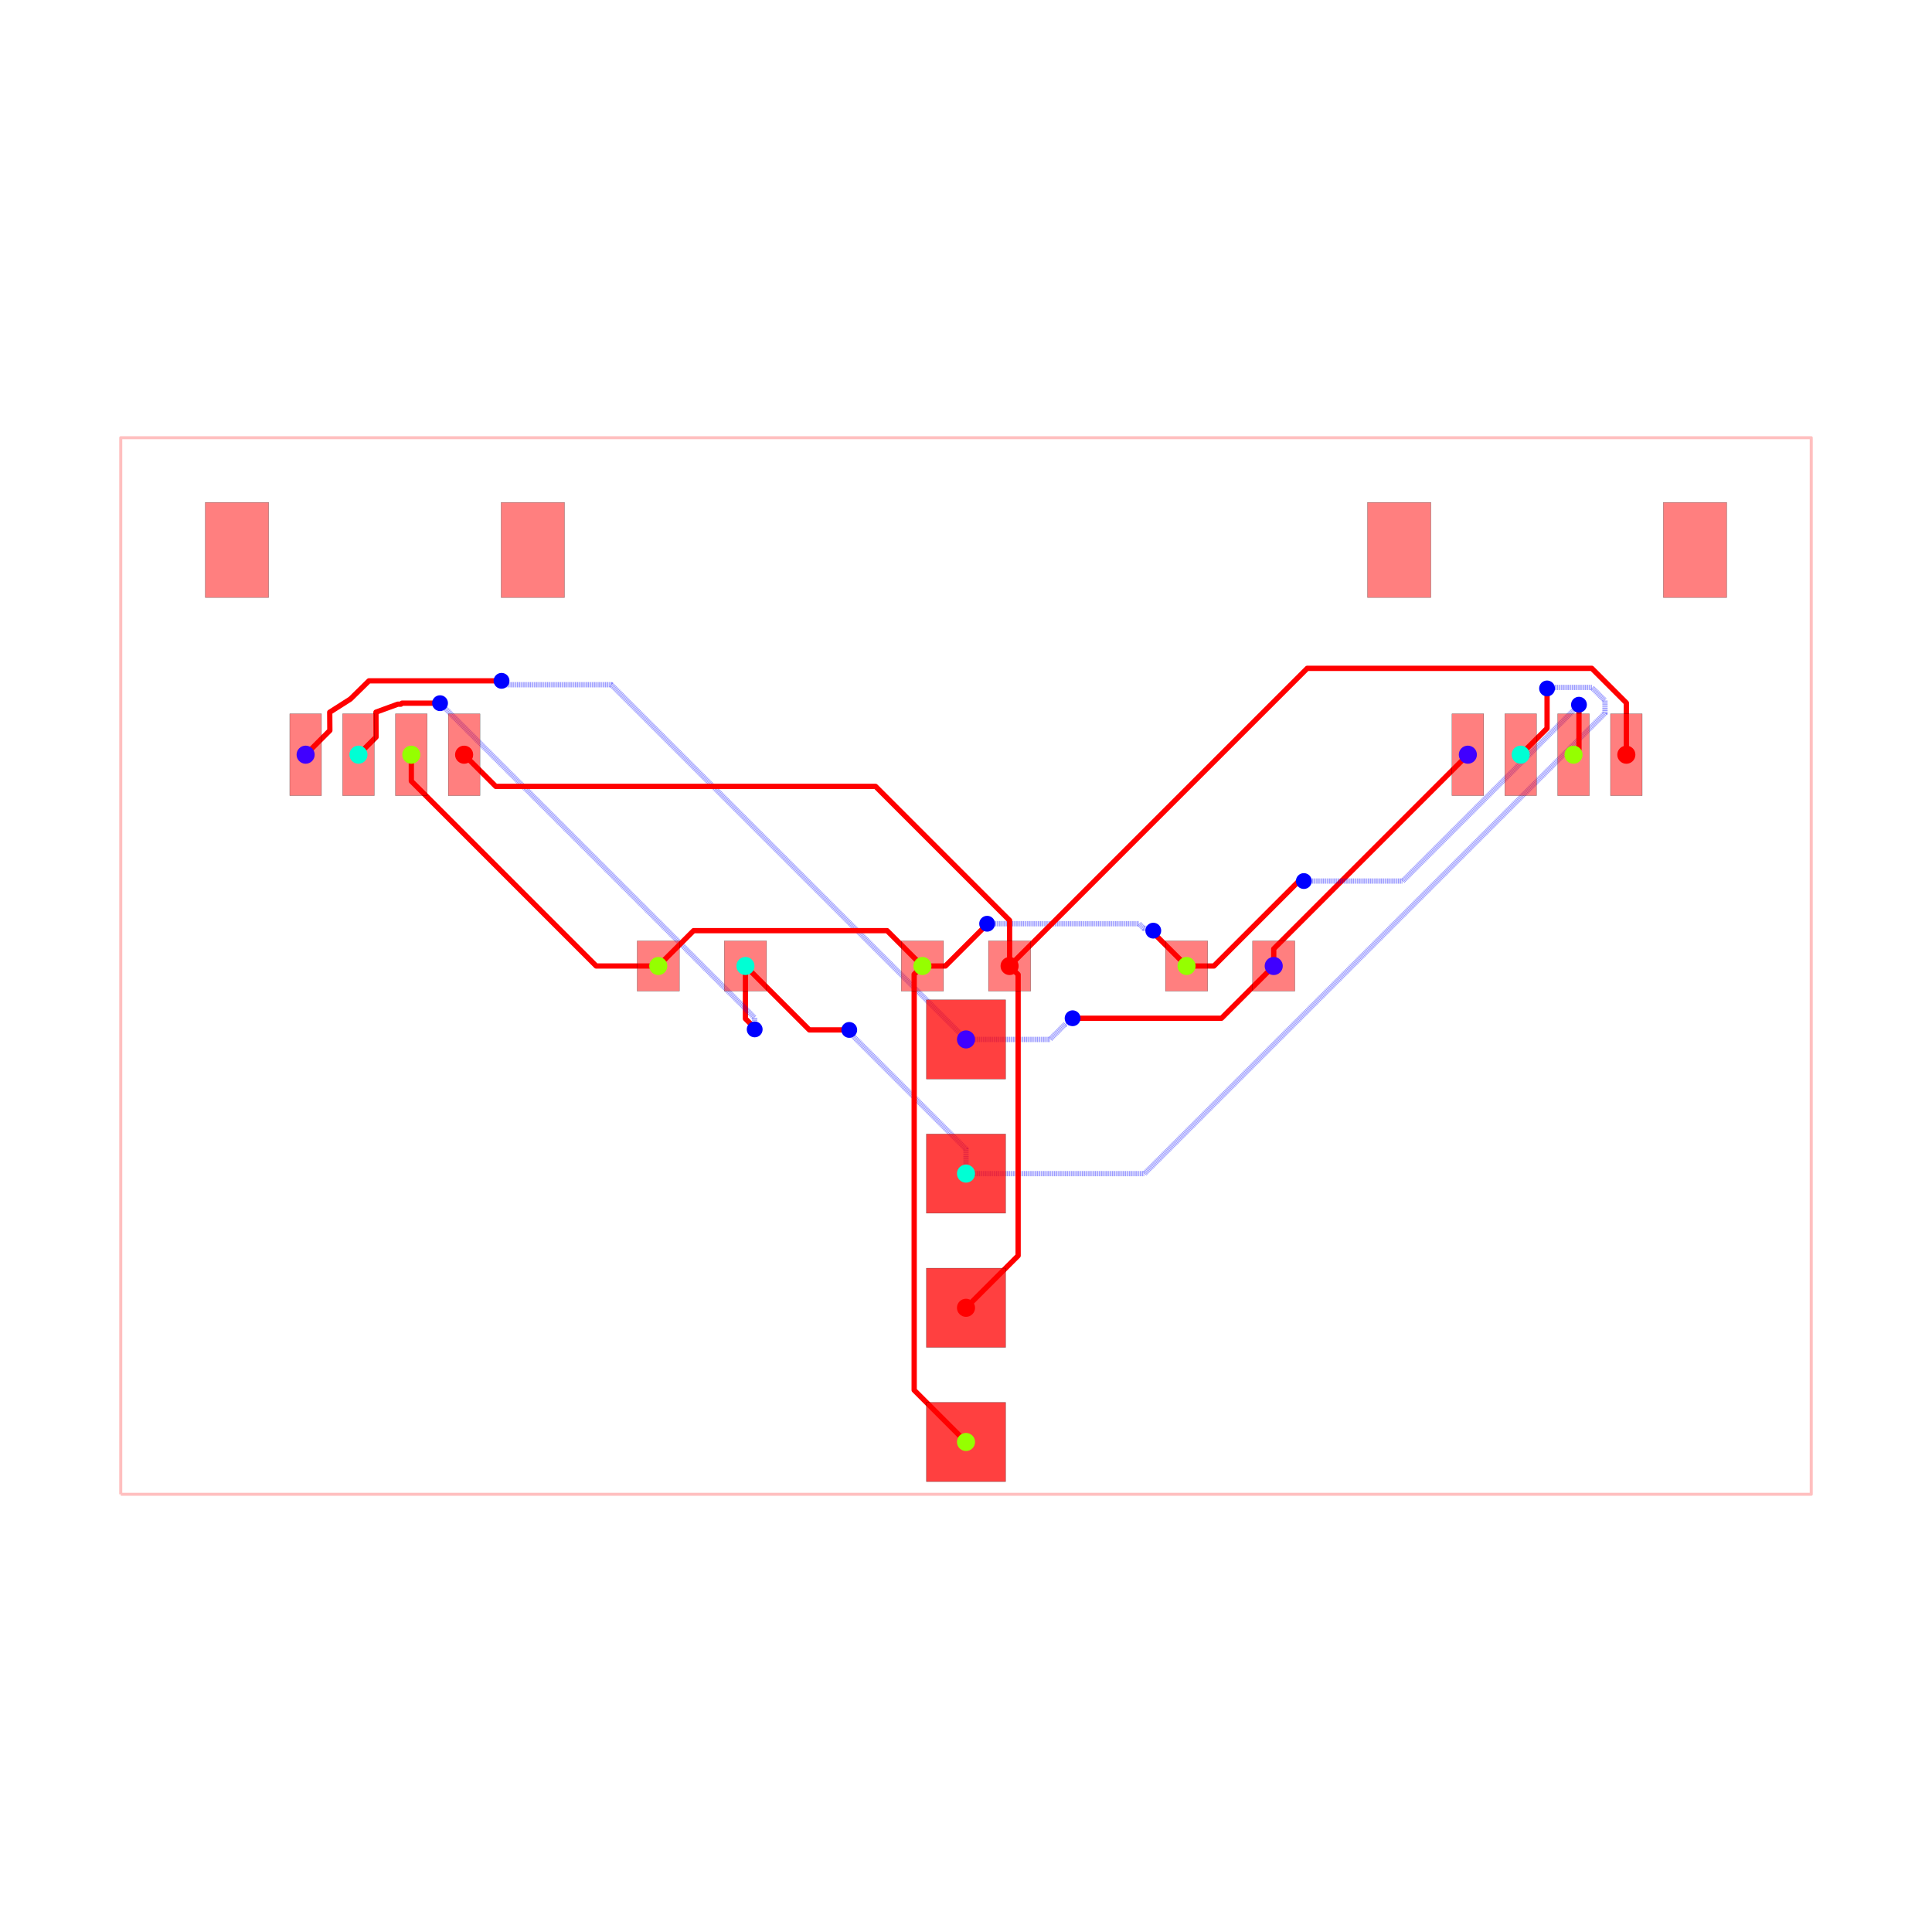
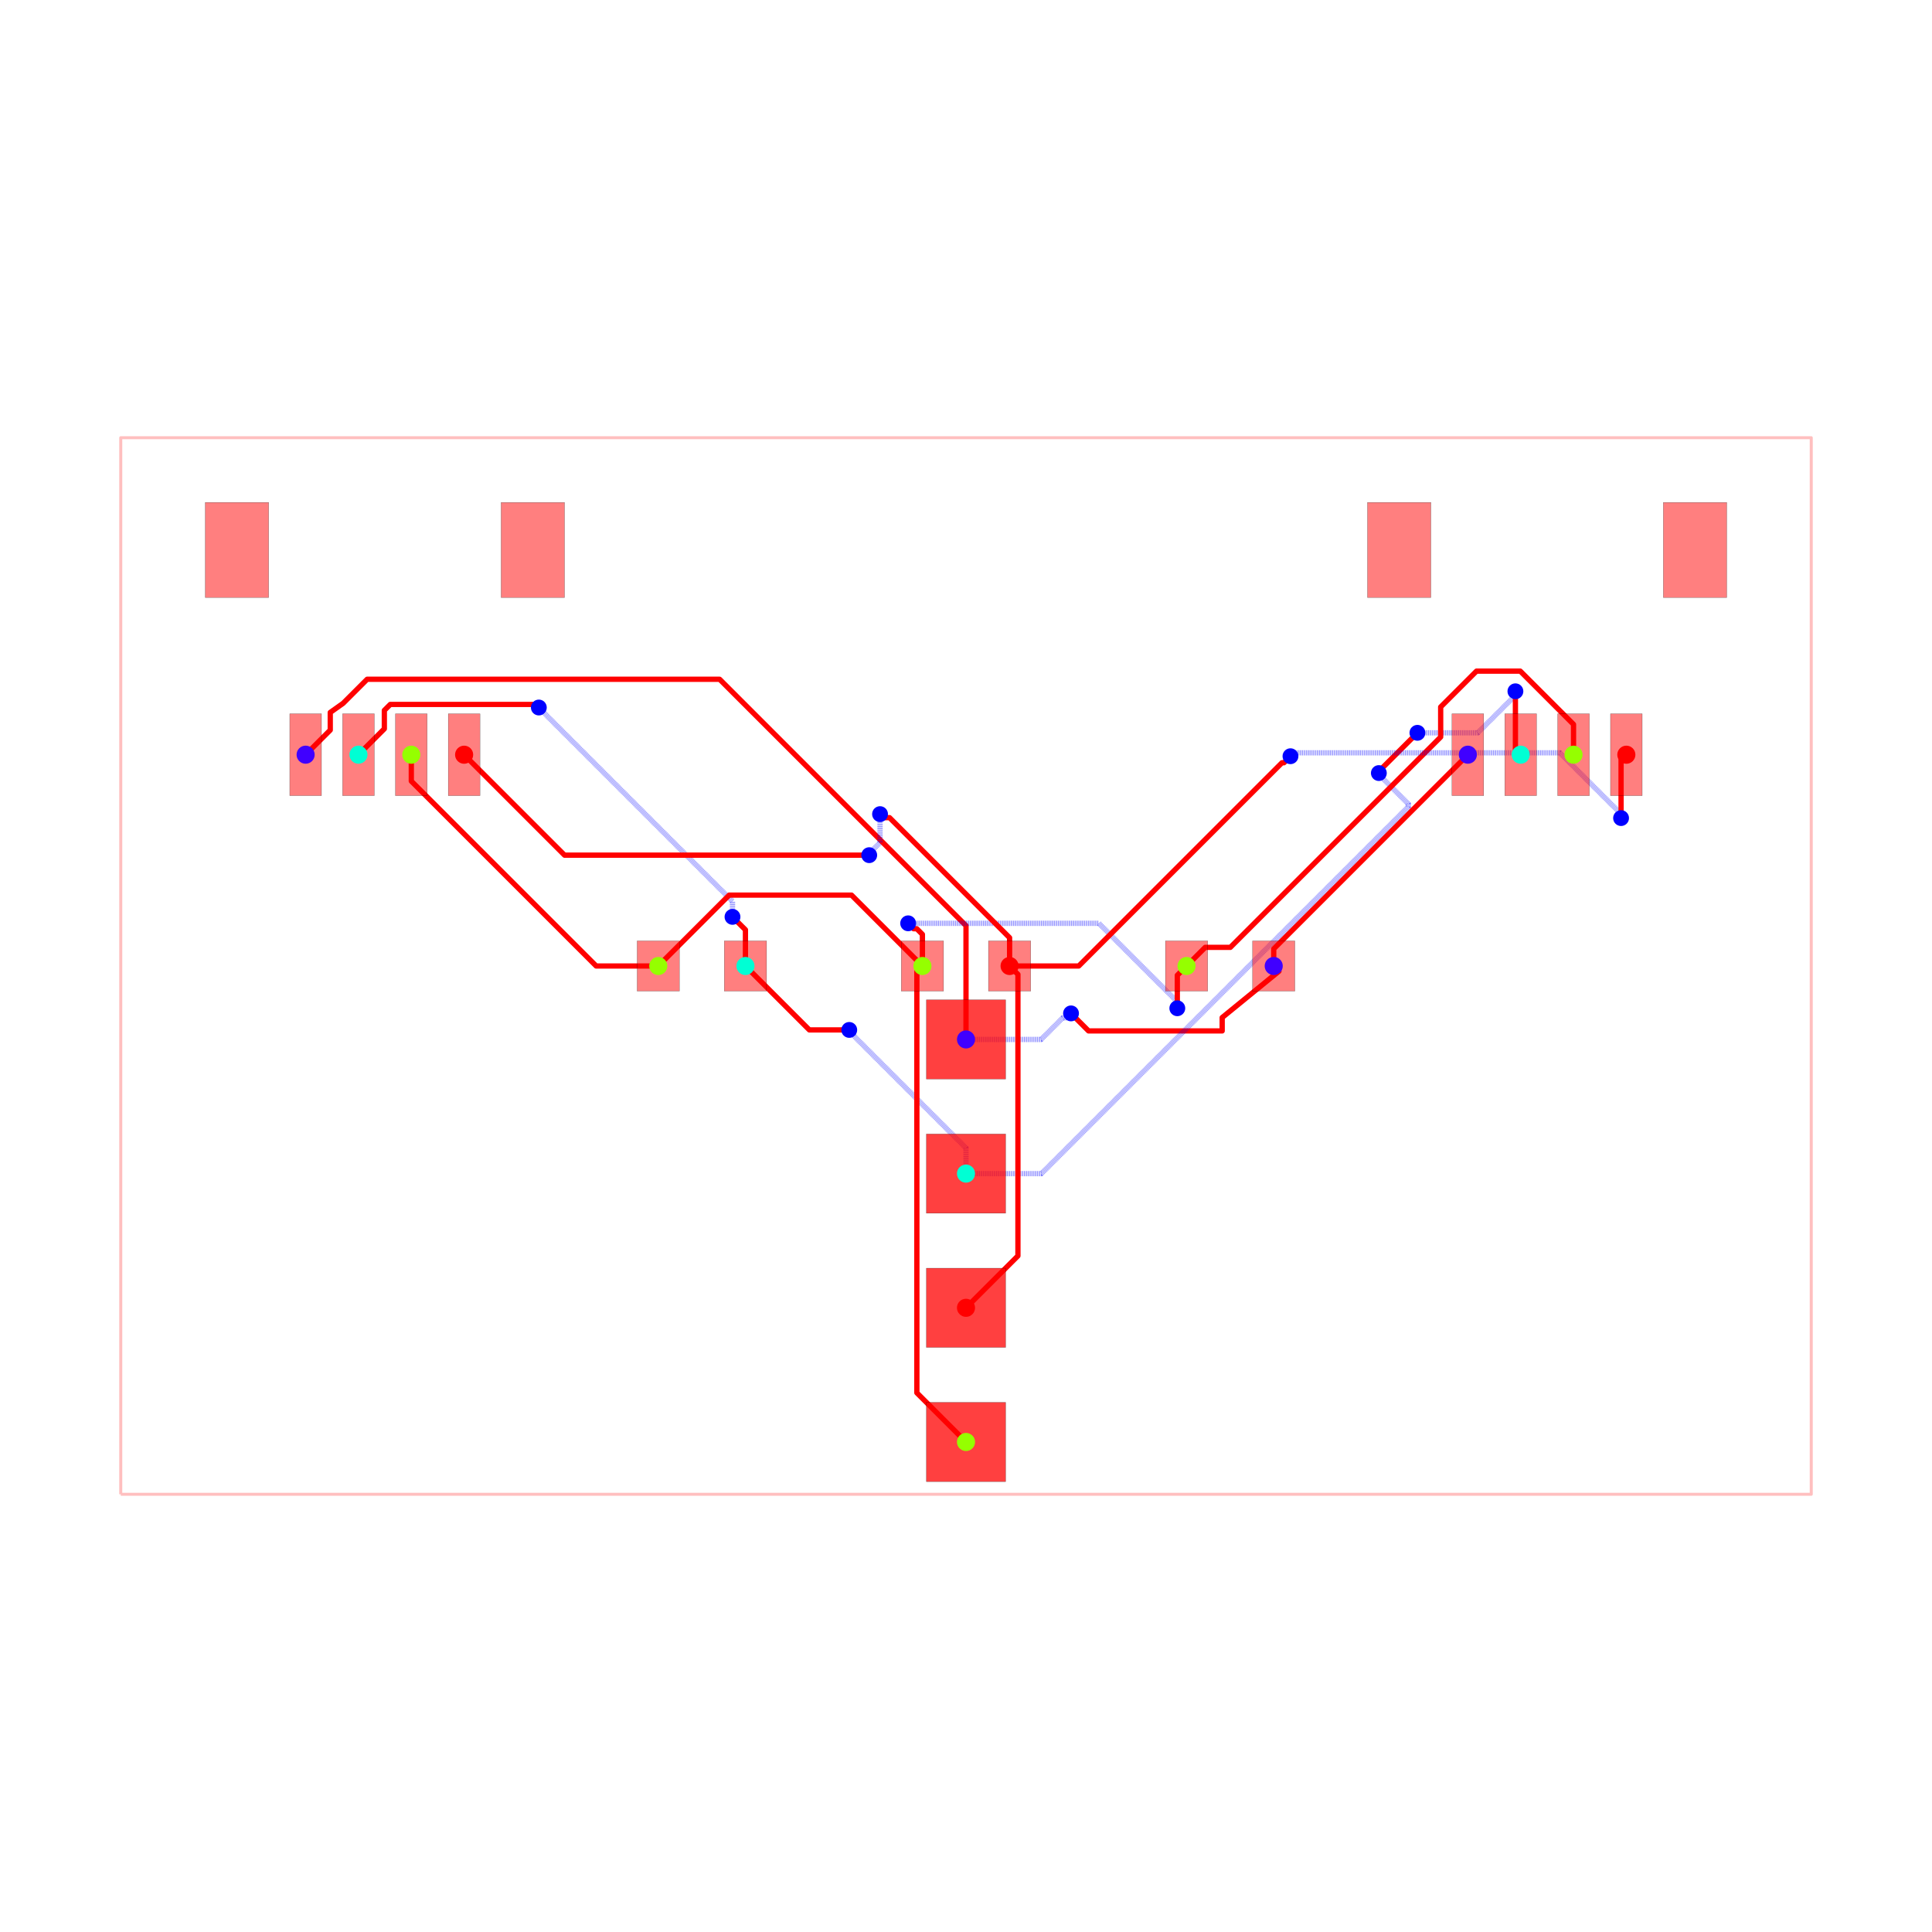
<svg xmlns="http://www.w3.org/2000/svg" width="640" height="640" viewBox="0 0 640 640">
  <rect width="100%" height="100%" fill="white" />
  <g>
    <polyline data-points="-16,-10 16,-10 16,10 -16,10 -16,-10" data-type="line" data-label="" points="40,495 600,495 600,145 40,145 40,495" fill="none" stroke="rgba(255,0,0,0.25)" stroke-linejoin="round" stroke-width="1px" />
  </g>
  <g>
+     <polyline data-points="2.3329521523757077e-16,-1.3900000000000001 2.3329521523757077e-16,0.7633480790111271 -4.664331926544609,5.427680005555736 -11.336084789485597,5.427680005555736 -11.657764147893666,5.106000647147668 -11.791305649005979,4.972459146035353 -12.034180640135352,4.8 -12.034180640135352,4.4661886598646365 -12.500377999999955,3.9999913000000333" data-type="line" data-label="" points="320,344.325 320,306.641 238.374,225.016 121.619,225.016 115.989,230.645 113.652,232.982 109.402,236 109.402,241.842 101.243,250" fill="none" stroke="red" stroke-linejoin="round" stroke-width="1.75" />
+   </g>
+   <g>
+     <polyline data-points="2.3329521523757077e-16,-1.3900000000000001 1.4223975390644967,-1.3900000000000001 1.8307640730012427,-0.9816334660632543 1.9033665339367456,-0.9816334660632543 1.988,-0.897" data-type="line" data-label="" points="320,344.325 344.892,344.325 352.038,337.179 353.309,337.179 354.79,335.697" fill="none" stroke="rgba(0,0,255,0.5)" stroke-linejoin="round" stroke-width="1.75" stroke-dasharray="0.2 0.2" />
+   </g>
+   <g>
+     <polyline data-points="1.988,-0.897 2.319974345364427,-1.2289743453644268 4.849399271568217,-1.2289743453644268 4.849399271568217,-0.9756007284317834 5.923994949366117,-0.09899494936611665 5.825,0" data-type="line" data-label="" points="354.79,335.697 360.6,341.507 404.864,341.507 404.864,337.073 423.67,321.732 421.938,320" fill="none" stroke="red" stroke-linejoin="round" stroke-width="1.75" />
+   </g>
+   <g>
    <polyline data-points="5.825,0 5.825,0.3250000000000002 9.5,4" data-type="line" data-label="" points="421.938,320 421.938,314.312 486.25,250" fill="none" stroke="red" stroke-linejoin="round" stroke-width="1.75" />
  </g>
  <g>
-     <polyline data-points="2.3329521523757077e-16,-1.3900000000000001 1.5889111574745176,-1.3900000000000001 1.879539737118841,-1.0993714203556768 1.907628579644323,-1.0993714203556768 2.018,-0.989" data-type="line" data-label="" points="320,344.325 347.806,344.325 352.892,339.239 353.384,339.239 355.315,337.308" fill="none" stroke="rgba(0,0,255,0.5)" stroke-linejoin="round" stroke-width="1.75" stroke-dasharray="0.2 0.2" />
-   </g>
-   <g>
-     <polyline data-points="2.018,-0.989 4.836,-0.989 5.825,0" data-type="line" data-label="" points="355.315,337.308 404.63,337.308 421.938,320" fill="none" stroke="red" stroke-linejoin="round" stroke-width="1.75" />
-   </g>
-   <g>
-     <polyline data-points="2.3329521523757077e-16,-1.3900000000000001 -6.714256987188449,5.324256987188448 -8.71825698718845,5.324256987188449 -8.792,5.398" data-type="line" data-label="" points="320,344.325 202.501,226.826 167.431,226.826 166.14,225.535" fill="none" stroke="rgba(0,0,255,0.5)" stroke-linejoin="round" stroke-width="1.75" stroke-dasharray="0.2 0.2" />
-   </g>
-   <g>
-     <polyline data-points="-8.792,5.398 -11.30174914625486,5.398 -11.652136665968515,5.053788586195159 -12.044209306019159,4.803771250510691 -12.041804450621036,4.458564849378952 -12.500377999999955,3.9999913000000333" data-type="line" data-label="" points="166.14,225.535 122.219,225.535 116.088,231.559 109.226,235.934 109.268,241.975 101.243,250" fill="none" stroke="red" stroke-linejoin="round" stroke-width="1.75" />
-   </g>
-   <g>
-     <polyline data-points="7.776507174585693e-17,-3.93 7.776507174585693e-17,-3.4650164466009796 -2.1460108680638403,-1.3190055785371393 -2.1460108680638403,-1.2739891319361596 -2.21,-1.21" data-type="line" data-label="" points="320,388.775 320,380.638 282.445,343.083 282.445,342.295 281.325,341.175" fill="none" stroke="rgba(0,0,255,0.5)" stroke-linejoin="round" stroke-width="1.75" stroke-dasharray="0.2 0.2" />
+     <polyline data-points="-4.175,0 -4.175,0.6849999999999997 -4.397350714962241,0.9073507149622407 -4.42,0.93" data-type="line" data-label="" points="246.938,320 246.938,308.012 243.046,304.121 242.65,303.725" fill="none" stroke="red" stroke-linejoin="round" stroke-width="1.75" />
+   </g>
+   <g>
+     <polyline data-points="-4.42,0.93 -4.42,1.2235402150131929 -7.923984511919347,4.72752472693254 -7.923984511919347,4.730984511919346 -8.086,4.893" data-type="line" data-label="" points="242.65,303.725 242.65,298.588 181.33,237.268 181.33,237.208 178.495,234.373" fill="none" stroke="rgba(0,0,255,0.5)" stroke-linejoin="round" stroke-width="1.75" stroke-dasharray="0.2 0.2" />
+   </g>
+   <g>
+     <polyline data-points="-8.086,4.893 -8.144476846532147,4.951476846532145 -10.809469053212696,4.951476846532145 -10.897808189983262,4.951476846532145 -11.010344564489394,4.838940472026015 -11.010344564489394,4.490026735510703 -11.500380000000064,3.9999913000000333" data-type="line" data-label="" points="178.495,234.373 177.472,233.349 130.834,233.349 129.288,233.349 127.319,235.319 127.319,241.425 118.743,250" fill="none" stroke="red" stroke-linejoin="round" stroke-width="1.75" />
+   </g>
+   <g>
+     <polyline data-points="7.776507174585693e-17,-3.93 7.776507174585693e-17,-3.4456374522909172 -2.132308804929289,-1.3133286473616281 -2.132308804929289,-1.2876911950707108 -2.21,-1.21" data-type="line" data-label="" points="320,388.775 320,380.299 282.685,342.983 282.685,342.535 281.325,341.175" fill="none" stroke="rgba(0,0,255,0.5)" stroke-linejoin="round" stroke-width="1.75" stroke-dasharray="0.2 0.2" />
  </g>
  <g>
    <polyline data-points="-2.21,-1.21 -2.965,-1.21 -4.175,0" data-type="line" data-label="" points="281.325,341.175 268.113,341.175 246.938,320" fill="none" stroke="red" stroke-linejoin="round" stroke-width="1.75" />
  </g>
  <g>
-     <polyline data-points="-4.175,0 -4.175,-0.9976439759643159 -3.9967212315028027,-1.175922744461513 -3.9967212315028027,-1.1967212315028026 -4,-1.2" data-type="line" data-label="" points="246.938,320 246.938,337.459 250.057,340.579 250.057,340.943 250,341" fill="none" stroke="red" stroke-linejoin="round" stroke-width="1.75" />
-   </g>
-   <g>
-     <polyline data-points="-4,-1.2 -4,-0.9809169065934542 -9.915686938866019,4.9347700322725645 -9.955916906593453,4.975" data-type="line" data-label="" points="250,341 250,337.166 146.475,233.642 145.771,232.938" fill="none" stroke="rgba(0,0,255,0.5)" stroke-linejoin="round" stroke-width="1.75" stroke-dasharray="0.2 0.2" />
-   </g>
-   <g>
-     <polyline data-points="-9.955916906593453,4.975 -10.67725316715044,4.975 -10.696036867779071,4.956216299371369 -10.756089740060856,4.955895918504823 -11.169089740060857,4.8048959185048234 -11.167299706902918,4.333071593097179 -11.500380000000064,3.9999913000000333" data-type="line" data-label="" points="145.771,232.938 133.148,232.938 132.819,233.266 131.768,233.272 124.541,235.914 124.572,244.171 118.743,250" fill="none" stroke="red" stroke-linejoin="round" stroke-width="1.75" />
-   </g>
-   <g>
-     <polyline data-points="7.776507174585693e-17,-3.93 3.3801229425306953,-3.93 12.095606110946296,4.785483168415601 12.095606110946296,5.022967830105177 11.910244326400045,5.2083296146514275 11.845556884430287,5.2730170566211845 11.187502297685382,5.2730170566211845 11.018017056621186,5.2730170566211845 10.999,5.254" data-type="line" data-label="" points="320,388.775 379.152,388.775 531.673,236.254 531.673,232.098 528.429,228.854 527.297,227.722 515.781,227.722 512.815,227.722 512.483,228.055" fill="none" stroke="rgba(0,0,255,0.5)" stroke-linejoin="round" stroke-width="1.75" stroke-dasharray="0.2 0.2" />
-   </g>
-   <g>
-     <polyline data-points="10.999,5.254 10.999,4.4990000000000006 10.5,4" data-type="line" data-label="" points="512.483,228.055 512.483,241.267 503.75,250" fill="none" stroke="red" stroke-linejoin="round" stroke-width="1.75" />
-   </g>
-   <g>
-     <polyline data-points="-0.825,0 -1.4940181519941973,0.6690181519941972 -5.10243255427303,0.6690181519941972 -5.155981848005803,0.6690181519941972 -5.825,0" data-type="line" data-label="" points="305.562,320 293.855,308.292 230.707,308.292 229.77,308.292 218.062,320" fill="none" stroke="red" stroke-linejoin="round" stroke-width="1.75" />
-   </g>
-   <g>
-     <polyline data-points="-0.825,0 -0.389756149419893,0 0.35303820314764023,0.7427943525675332 0.35303820314764023,0.7530382031476403 0.4,0.8" data-type="line" data-label="" points="305.562,320 313.179,320 326.178,307.001 326.178,306.822 327,306" fill="none" stroke="red" stroke-linejoin="round" stroke-width="1.75" />
-   </g>
-   <g>
-     <polyline data-points="0.4,0.8 3.277078124084096,0.8 3.363287703977603,0.713790420106493 3.500209579893507,0.713790420106493 3.545,0.669" data-type="line" data-label="" points="327,306 377.349,306 378.858,307.509 381.254,307.509 382.038,308.293" fill="none" stroke="rgba(0,0,255,0.5)" stroke-linejoin="round" stroke-width="1.75" stroke-dasharray="0.2 0.2" />
-   </g>
-   <g>
-     <polyline data-points="3.545,0.669 3.545,0.6299999999999999 4.175,0" data-type="line" data-label="" points="382.038,308.293 382.038,308.975 393.062,320" fill="none" stroke="red" stroke-linejoin="round" stroke-width="1.75" />
-   </g>
-   <g>
-     <polyline data-points="-5.825,0 -6.999777191401725,0 -10.49948890746363,3.4997117160619062 -10.49948890746363,3.998488907463631 -10.5,3.999" data-type="line" data-label="" points="218.062,320 197.504,320 136.259,258.755 136.259,250.026 136.25,250.017" fill="none" stroke="red" stroke-linejoin="round" stroke-width="1.75" />
-   </g>
-   <g>
-     <polyline data-points="4.175,0 4.692652264702165,0 6.279115703017003,1.5864634383148384 6.373463438314838,1.5864634383148384 6.395,1.608" data-type="line" data-label="" points="393.062,320 402.121,320 429.885,292.237 431.536,292.237 431.913,291.86" fill="none" stroke="red" stroke-linejoin="round" stroke-width="1.75" />
-   </g>
-   <g>
-     <polyline data-points="6.395,1.608 8.267912905584966,1.608 11.600736196217252,4.940823290632286 11.600736196217252,4.943736196217252 11.603,4.946" data-type="line" data-label="" points="431.913,291.86 464.688,291.86 523.013,233.536 523.013,233.485 523.053,233.445" fill="none" stroke="rgba(0,0,255,0.5)" stroke-linejoin="round" stroke-width="1.75" stroke-dasharray="0.2 0.2" />
-   </g>
-   <g>
-     <polyline data-points="11.603,4.946 11.603,4.102 11.5,3.999" data-type="line" data-label="" points="523.053,233.445 523.053,248.215 521.25,250.017" fill="none" stroke="red" stroke-linejoin="round" stroke-width="1.75" />
-   </g>
-   <g>
-     <polyline data-points="-2.3329521523757077e-16,-9.01 -0.9809490238740776,-8.029050976125923 -0.9809490238740776,-0.18490376862002922 -0.9809490238740776,-0.1559490238740776 -0.825,0" data-type="line" data-label="" points="320,477.675 302.833,460.508 302.833,323.236 302.833,322.729 305.562,320" fill="none" stroke="red" stroke-linejoin="round" stroke-width="1.75" />
-   </g>
-   <g>
-     <polyline data-points="-7.776507174585693e-17,-6.470000000000001 0.9867740094617942,-5.483225990538206 0.9867740094617942,-0.18267751001327914 0.9867740094617942,-0.1617740094617942 0.825,0" data-type="line" data-label="" points="320,433.225 337.269,415.956 337.269,323.197 337.269,322.831 334.438,320" fill="none" stroke="red" stroke-linejoin="round" stroke-width="1.75" />
-   </g>
-   <g>
-     <polyline data-points="0.825,0 0.825,0.8624862938230811 -1.712513706176919,3.4 -8.901,3.4 -9.5,3.999" data-type="line" data-label="" points="334.438,320 334.438,304.906 290.031,260.5 164.233,260.5 153.75,250.017" fill="none" stroke="red" stroke-linejoin="round" stroke-width="1.75" />
-   </g>
-   <g>
-     <polyline data-points="0.825,0 6.459607256749821,5.63460725674982 11.845913961088034,5.63460725674982 12.499869999999987,4.980651217837867 12.499869999999987,3.9994833000000654" data-type="line" data-label="" points="334.438,320 433.043,221.394 527.303,221.394 538.748,232.839 538.748,250.009" fill="none" stroke="red" stroke-linejoin="round" stroke-width="1.75" />
+     <polyline data-points="7.776507174585693e-17,-3.93 1.4277094482784447,-3.93 8.373047027634719,3.0153375793562742 8.373047027634719,3.067422727313638 7.88192342611511,3.558546328833247 7.88192342611511,3.5850765738848906 7.815,3.652" data-type="line" data-label="" points="320,388.775 344.985,388.775 466.528,267.232 466.528,266.32 457.934,257.725 457.934,257.261 456.763,256.09" fill="none" stroke="rgba(0,0,255,0.5)" stroke-linejoin="round" stroke-width="1.75" stroke-dasharray="0.2 0.2" />
+   </g>
+   <g>
+     <polyline data-points="7.815,3.652 7.815,3.684000000000001 8.497615611562606,4.366615611562607 8.545,4.414" data-type="line" data-label="" points="456.763,256.09 456.763,255.53 468.708,243.584 469.538,242.755" fill="none" stroke="red" stroke-linejoin="round" stroke-width="1.75" />
+   </g>
+   <g>
+     <polyline data-points="8.545,4.414 9.688132051003507,4.414 10.4,5.125867948996494 10.4,5.2" data-type="line" data-label="" points="469.538,242.755 489.542,242.755 502,230.297 502,229" fill="none" stroke="rgba(0,0,255,0.5)" stroke-linejoin="round" stroke-width="1.75" stroke-dasharray="0.2 0.2" />
+   </g>
+   <g>
+     <polyline data-points="10.4,5.2 10.4,4.1 10.5,4" data-type="line" data-label="" points="502,229 502,248.25 503.75,250" fill="none" stroke="red" stroke-linejoin="round" stroke-width="1.75" />
+   </g>
+   <g>
+     <polyline data-points="-5.825,0 -7.000500122609002,0 -10.5,3.499499877390998 -10.5,3.999" data-type="line" data-label="" points="218.062,320 197.491,320 136.25,258.759 136.25,250.017" fill="none" stroke="red" stroke-linejoin="round" stroke-width="1.75" />
+   </g>
+   <g>
+     <polyline data-points="-0.825,0 -2.1670650661791466,1.3420650661791467 -4.423247878553266,1.3420650661791467 -4.482934933820854,1.3420650661791467 -5.825,0" data-type="line" data-label="" points="305.562,320 282.076,296.514 242.593,296.514 241.549,296.514 218.062,320" fill="none" stroke="red" stroke-linejoin="round" stroke-width="1.75" />
+   </g>
+   <g>
+     <polyline data-points="-0.825,0 -0.825,0.5984744573298333 -0.9320896886552741,0.7055641459851074 -0.9925641459851073,0.7055641459851074 -1.095,0.808" data-type="line" data-label="" points="305.562,320 305.562,309.527 303.688,307.653 302.63,307.653 300.837,305.86" fill="none" stroke="red" stroke-linejoin="round" stroke-width="1.75" />
+   </g>
+   <g>
+     <polyline data-points="-1.095,0.808 2.515062639071002,0.808 4,-0.676937360928998 4,-0.8" data-type="line" data-label="" points="300.837,305.86 364.014,305.86 390,331.846 390,334" fill="none" stroke="rgba(0,0,255,0.5)" stroke-linejoin="round" stroke-width="1.75" stroke-dasharray="0.2 0.2" />
+   </g>
+   <g>
+     <polyline data-points="4,-0.8 4,-0.17499999999999982 4.175,0" data-type="line" data-label="" points="390,334 390,323.062 393.062,320" fill="none" stroke="red" stroke-linejoin="round" stroke-width="1.75" />
+   </g>
+   <g>
+     <polyline data-points="11.499872000000096,3.9994833000000654 11.499872000000096,4.573995091908406 10.491960832404068,5.581906259504434 9.663599193616273,5.581906259504434 9.131,5.049307065888161 8.985126302106899,4.90343336799506 8.985126302106899,4.3345660464982325 5.00340493020787,0.3528446745992033 4.527844674599203,0.3528446745992032 4.175,0" data-type="line" data-label="" points="521.248,250.009 521.248,239.955 503.609,222.317 489.113,222.317 479.793,231.637 477.24,234.19 477.24,244.145 407.56,313.825 399.237,313.825 393.062,320" fill="none" stroke="red" stroke-linejoin="round" stroke-width="1.75" />
+   </g>
+   <g>
+     <polyline data-points="-2.3329521523757077e-16,-9.01 -0.9301035988461818,-8.079896401153817 -0.9301035988461818,-0.2059643056647129 -0.9301035988461818,-0.10510359884618181 -0.825,0" data-type="line" data-label="" points="320,477.675 303.723,461.398 303.723,323.604 303.723,321.839 305.562,320" fill="none" stroke="red" stroke-linejoin="round" stroke-width="1.75" />
+   </g>
+   <g>
+     <polyline data-points="0.825,0 0.825,0.535441831220278 -1.4479676336223453,2.808409464842623 -1.5604094648426232,2.808409464842623 -1.627,2.875" data-type="line" data-label="" points="334.438,320 334.438,310.63 294.661,270.853 292.693,270.853 291.527,269.688" fill="none" stroke="red" stroke-linejoin="round" stroke-width="1.75" />
+   </g>
+   <g>
+     <polyline data-points="-1.627,2.875 -1.627,2.335185074247938 -1.7748501020271792,2.187334972220759 -1.7748501020271792,2.1551498979728207 -1.832,2.098" data-type="line" data-label="" points="291.527,269.688 291.527,279.134 288.94,281.722 288.94,282.285 287.94,283.285" fill="none" stroke="rgba(0,0,255,0.5)" stroke-linejoin="round" stroke-width="1.75" stroke-dasharray="0.2 0.2" />
+   </g>
+   <g>
+     <polyline data-points="-1.832,2.098 -7.599,2.098 -9.5,3.999" data-type="line" data-label="" points="287.94,283.285 187.017,283.285 153.75,250.017" fill="none" stroke="red" stroke-linejoin="round" stroke-width="1.75" />
+   </g>
+   <g>
+     <polyline data-points="-7.776507174585693e-17,-6.470000000000001 0.9829814297279527,-5.487018570272048 0.9829814297279527,-0.18422903241298558 0.9829814297279527,-0.1579814297279527 0.825,0" data-type="line" data-label="" points="320,433.225 337.202,416.023 337.202,323.224 337.202,322.765 334.438,320" fill="none" stroke="red" stroke-linejoin="round" stroke-width="1.75" />
+   </g>
+   <g>
+     <polyline data-points="0.825,0 2.133950911075786,0 5.981283397607124,3.8473324865313376 6.018332486531338,3.8473324865313376 6.142,3.971" data-type="line" data-label="" points="334.438,320 357.344,320 424.672,252.672 425.321,252.672 427.485,250.507" fill="none" stroke="red" stroke-linejoin="round" stroke-width="1.75" />
+   </g>
+   <g>
+     <polyline data-points="6.142,3.971 6.206608910927459,4.035608910927459 11.11348170621505,4.035608910927459 11.241919510620392,4.035608910927459 12.387946512392366,2.8895819091554835 12.387946512392366,2.812053487607634 12.4,2.8" data-type="line" data-label="" points="427.485,250.507 428.616,249.377 514.486,249.377 516.734,249.377 536.789,269.432 536.789,270.789 537,271" fill="none" stroke="rgba(0,0,255,0.5)" stroke-linejoin="round" stroke-width="1.75" stroke-dasharray="0.2 0.2" />
+   </g>
+   <g>
+     <polyline data-points="12.4,2.8 12.4,3.8990000000000005 12.5,3.999" data-type="line" data-label="" points="537,271 537,251.767 538.75,250.017" fill="none" stroke="red" stroke-linejoin="round" stroke-width="1.75" />
  </g>
  <g>
    <rect data-type="rect" data-label="top source_net_1" data-x="-10.500127999999904" data-y="3.9994833000000654" x="130.998" y="236.446" width="10.5" height="27.125" fill="rgba(255,0,0,0.5)" stroke="black" stroke-width="0.057" />
  </g>
  <g>
    <rect data-type="rect" data-label="top source_net_0" data-x="-9.500130000000013" data-y="3.9994833000000654" x="148.498" y="236.446" width="10.5" height="27.125" fill="rgba(255,0,0,0.5)" stroke="black" stroke-width="0.057" />
  </g>
  <g>
    <rect data-type="rect" data-label="top source_net_3" data-x="-12.500377999999955" data-y="3.9999913000000333" x="95.993" y="236.438" width="10.5" height="27.125" fill="rgba(255,0,0,0.5)" stroke="black" stroke-width="0.057" />
  </g>
  <g>
    <rect data-type="rect" data-label="top source_net_2" data-x="-11.500380000000064" data-y="3.9999913000000333" x="113.493" y="236.438" width="10.5" height="27.125" fill="rgba(255,0,0,0.5)" stroke="black" stroke-width="0.057" />
  </g>
  <g>
    <rect data-type="rect" data-label="top" data-x="-8.199903999999947" data-y="7.875015299999973" x="166.002" y="166.437" width="21" height="31.5" fill="rgba(255,0,0,0.5)" stroke="black" stroke-width="0.057" />
  </g>
  <g>
    <rect data-type="rect" data-label="top" data-x="-13.800096000000053" data-y="7.875523300000054" x="67.998" y="166.428" width="21" height="31.5" fill="rgba(255,0,0,0.5)" stroke="black" stroke-width="0.057" />
  </g>
  <g>
    <rect data-type="rect" data-label="top source_net_1" data-x="11.499872000000096" data-y="3.9994833000000654" x="515.998" y="236.446" width="10.5" height="27.125" fill="rgba(255,0,0,0.5)" stroke="black" stroke-width="0.057" />
  </g>
  <g>
    <rect data-type="rect" data-label="top source_net_0" data-x="12.499869999999987" data-y="3.9994833000000654" x="533.498" y="236.446" width="10.5" height="27.125" fill="rgba(255,0,0,0.5)" stroke="black" stroke-width="0.057" />
  </g>
  <g>
    <rect data-type="rect" data-label="top source_net_3" data-x="9.499622000000045" data-y="3.9999913000000333" x="480.993" y="236.438" width="10.5" height="27.125" fill="rgba(255,0,0,0.5)" stroke="black" stroke-width="0.057" />
  </g>
  <g>
    <rect data-type="rect" data-label="top source_net_2" data-x="10.499619999999936" data-y="3.9999913000000333" x="498.493" y="236.438" width="10.5" height="27.125" fill="rgba(255,0,0,0.5)" stroke="black" stroke-width="0.057" />
  </g>
  <g>
    <rect data-type="rect" data-label="top" data-x="13.800096000000053" data-y="7.875015299999973" x="551.002" y="166.437" width="21" height="31.5" fill="rgba(255,0,0,0.5)" stroke="black" stroke-width="0.057" />
  </g>
  <g>
    <rect data-type="rect" data-label="top" data-x="8.199903999999947" data-y="7.875523300000054" x="452.998" y="166.428" width="21" height="31.5" fill="rgba(255,0,0,0.5)" stroke="black" stroke-width="0.057" />
  </g>
  <g>
    <rect data-type="rect" data-label="top source_net_1" data-x="-5.825" data-y="0" x="211.062" y="311.688" width="14" height="16.625" fill="rgba(255,0,0,0.5)" stroke="black" stroke-width="0.057" />
  </g>
  <g>
    <rect data-type="rect" data-label="top source_net_2" data-x="-4.175" data-y="0" x="239.938" y="311.688" width="14" height="16.625" fill="rgba(255,0,0,0.5)" stroke="black" stroke-width="0.057" />
  </g>
  <g>
    <rect data-type="rect" data-label="top source_net_1" data-x="4.175" data-y="0" x="386.062" y="311.688" width="14" height="16.625" fill="rgba(255,0,0,0.5)" stroke="black" stroke-width="0.057" />
  </g>
  <g>
    <rect data-type="rect" data-label="top source_net_3" data-x="5.825" data-y="0" x="414.938" y="311.688" width="14" height="16.625" fill="rgba(255,0,0,0.5)" stroke="black" stroke-width="0.057" />
  </g>
  <g>
    <rect data-type="rect" data-label="top source_net_1" data-x="-0.825" data-y="0" x="298.562" y="311.688" width="14" height="16.625" fill="rgba(255,0,0,0.5)" stroke="black" stroke-width="0.057" />
  </g>
  <g>
    <rect data-type="rect" data-label="top source_net_0" data-x="0.825" data-y="0" x="327.438" y="311.688" width="14" height="16.625" fill="rgba(255,0,0,0.5)" stroke="black" stroke-width="0.057" />
  </g>
  <g>
    <rect data-type="rect" data-label="top source_net_1 bottom source_net_1" data-x="-2.3329521523757077e-16" data-y="-9.01" x="306.875" y="464.55" width="26.25" height="26.25" fill="rgba(255,0,0,0.75)" stroke="black" stroke-width="0.057" />
  </g>
  <g>
    <rect data-type="rect" data-label="top source_net_0 bottom source_net_0" data-x="-7.776507174585693e-17" data-y="-6.470000000000001" x="306.875" y="420.1" width="26.25" height="26.25" fill="rgba(255,0,0,0.75)" stroke="black" stroke-width="0.057" />
  </g>
  <g>
    <rect data-type="rect" data-label="top source_net_2 bottom source_net_2" data-x="7.776507174585693e-17" data-y="-3.93" x="306.875" y="375.65" width="26.25" height="26.25" fill="rgba(255,0,0,0.75)" stroke="black" stroke-width="0.057" />
  </g>
  <g>
    <rect data-type="rect" data-label="top source_net_3 bottom source_net_3" data-x="2.3329521523757077e-16" data-y="-1.3900000000000001" x="306.875" y="331.2" width="26.25" height="26.25" fill="rgba(255,0,0,0.75)" stroke="black" stroke-width="0.057" />
  </g>
-   <circle data-type="circle" data-label="" data-x="2.018" data-y="-0.989" cx="355.315" cy="337.308" r="2.625" fill="blue" stroke="none" stroke-width="0.057" />
-   <circle data-type="circle" data-label="" data-x="-8.792" data-y="5.398" cx="166.14" cy="225.535" r="2.625" fill="blue" stroke="none" stroke-width="0.057" />
+   <circle data-type="circle" data-label="" data-x="1.988" data-y="-0.897" cx="354.79" cy="335.697" r="2.625" fill="blue" stroke="none" stroke-width="0.057" />
+   <circle data-type="circle" data-label="" data-x="-4.42" data-y="0.93" cx="242.65" cy="303.725" r="2.625" fill="blue" stroke="none" stroke-width="0.057" />
+   <circle data-type="circle" data-label="" data-x="-8.086" data-y="4.893" cx="178.495" cy="234.373" r="2.625" fill="blue" stroke="none" stroke-width="0.057" />
  <circle data-type="circle" data-label="" data-x="-2.21" data-y="-1.21" cx="281.325" cy="341.175" r="2.625" fill="blue" stroke="none" stroke-width="0.057" />
-   <circle data-type="circle" data-label="" data-x="-4" data-y="-1.2" cx="250" cy="341" r="2.625" fill="blue" stroke="none" stroke-width="0.057" />
-   <circle data-type="circle" data-label="" data-x="-9.955916906593453" data-y="4.975" cx="145.771" cy="232.938" r="2.625" fill="blue" stroke="none" stroke-width="0.057" />
-   <circle data-type="circle" data-label="" data-x="10.999" data-y="5.254" cx="512.483" cy="228.055" r="2.625" fill="blue" stroke="none" stroke-width="0.057" />
-   <circle data-type="circle" data-label="" data-x="0.4" data-y="0.8" cx="327" cy="306" r="2.625" fill="blue" stroke="none" stroke-width="0.057" />
-   <circle data-type="circle" data-label="" data-x="3.545" data-y="0.669" cx="382.038" cy="308.293" r="2.625" fill="blue" stroke="none" stroke-width="0.057" />
-   <circle data-type="circle" data-label="" data-x="6.395" data-y="1.608" cx="431.913" cy="291.86" r="2.625" fill="blue" stroke="none" stroke-width="0.057" />
-   <circle data-type="circle" data-label="" data-x="11.603" data-y="4.946" cx="523.053" cy="233.445" r="2.625" fill="blue" stroke="none" stroke-width="0.057" />
+   <circle data-type="circle" data-label="" data-x="7.815" data-y="3.652" cx="456.763" cy="256.09" r="2.625" fill="blue" stroke="none" stroke-width="0.057" />
+   <circle data-type="circle" data-label="" data-x="8.545" data-y="4.414" cx="469.538" cy="242.755" r="2.625" fill="blue" stroke="none" stroke-width="0.057" />
+   <circle data-type="circle" data-label="" data-x="10.4" data-y="5.2" cx="502" cy="229" r="2.625" fill="blue" stroke="none" stroke-width="0.057" />
+   <circle data-type="circle" data-label="" data-x="-1.095" data-y="0.808" cx="300.837" cy="305.86" r="2.625" fill="blue" stroke="none" stroke-width="0.057" />
+   <circle data-type="circle" data-label="" data-x="4" data-y="-0.8" cx="390" cy="334" r="2.625" fill="blue" stroke="none" stroke-width="0.057" />
+   <circle data-type="circle" data-label="" data-x="-1.627" data-y="2.875" cx="291.527" cy="269.688" r="2.625" fill="blue" stroke="none" stroke-width="0.057" />
+   <circle data-type="circle" data-label="" data-x="-1.832" data-y="2.098" cx="287.94" cy="283.285" r="2.625" fill="blue" stroke="none" stroke-width="0.057" />
+   <circle data-type="circle" data-label="" data-x="6.142" data-y="3.971" cx="427.485" cy="250.507" r="2.625" fill="blue" stroke="none" stroke-width="0.057" />
+   <circle data-type="circle" data-label="" data-x="12.4" data-y="2.8" cx="537" cy="271" r="2.625" fill="blue" stroke="none" stroke-width="0.057" />
  <g>
    <circle data-type="point" data-label="source_net_0 source_net_0 top" data-x="-9.500130000000013" data-y="3.9994833000000654" cx="153.748" cy="250.009" r="3" fill="hsl(0, 100%, 50%)" />
  </g>
  <g>
    <circle data-type="point" data-label="source_net_0 source_net_0 top" data-x="12.499869999999987" data-y="3.9994833000000654" cx="538.748" cy="250.009" r="3" fill="hsl(0, 100%, 50%)" />
  </g>
  <g>
    <circle data-type="point" data-label="source_net_0 source_net_0 top" data-x="-7.776507174585693e-17" data-y="-6.470000000000001" cx="320" cy="433.225" r="3" fill="hsl(0, 100%, 50%)" />
  </g>
  <g>
    <circle data-type="point" data-label="source_net_0 source_net_0 top" data-x="0.825" data-y="0" cx="334.438" cy="320" r="3" fill="hsl(0, 100%, 50%)" />
  </g>
  <g>
    <circle data-type="point" data-label="source_net_1 source_net_1 top" data-x="-10.500127999999904" data-y="3.9994833000000654" cx="136.248" cy="250.009" r="3" fill="hsl(85, 100%, 50%)" />
  </g>
  <g>
    <circle data-type="point" data-label="source_net_1 source_net_1 top" data-x="11.499872000000096" data-y="3.9994833000000654" cx="521.248" cy="250.009" r="3" fill="hsl(85, 100%, 50%)" />
  </g>
  <g>
    <circle data-type="point" data-label="source_net_1 source_net_1 top" data-x="-2.3329521523757077e-16" data-y="-9.01" cx="320" cy="477.675" r="3" fill="hsl(85, 100%, 50%)" />
  </g>
  <g>
    <circle data-type="point" data-label="source_net_1 source_net_1 top" data-x="-5.825" data-y="0" cx="218.062" cy="320" r="3" fill="hsl(85, 100%, 50%)" />
  </g>
  <g>
    <circle data-type="point" data-label="source_net_1 source_net_1 top" data-x="4.175" data-y="0" cx="393.062" cy="320" r="3" fill="hsl(85, 100%, 50%)" />
  </g>
  <g>
    <circle data-type="point" data-label="source_net_1 source_net_1 top" data-x="-0.825" data-y="0" cx="305.562" cy="320" r="3" fill="hsl(85, 100%, 50%)" />
  </g>
  <g>
    <circle data-type="point" data-label="source_net_2 source_net_2 top" data-x="-11.500380000000064" data-y="3.9999913000000333" cx="118.743" cy="250" r="3" fill="hsl(170, 100%, 50%)" />
  </g>
  <g>
    <circle data-type="point" data-label="source_net_2 source_net_2 top" data-x="10.499619999999936" data-y="3.9999913000000333" cx="503.743" cy="250" r="3" fill="hsl(170, 100%, 50%)" />
  </g>
  <g>
    <circle data-type="point" data-label="source_net_2 source_net_2 top" data-x="7.776507174585693e-17" data-y="-3.93" cx="320" cy="388.775" r="3" fill="hsl(170, 100%, 50%)" />
  </g>
  <g>
    <circle data-type="point" data-label="source_net_2 source_net_2 top" data-x="-4.175" data-y="0" cx="246.938" cy="320" r="3" fill="hsl(170, 100%, 50%)" />
  </g>
  <g>
    <circle data-type="point" data-label="source_net_3 source_net_3 top" data-x="-12.500377999999955" data-y="3.9999913000000333" cx="101.243" cy="250" r="3" fill="hsl(255, 100%, 50%)" />
  </g>
  <g>
    <circle data-type="point" data-label="source_net_3 source_net_3 top" data-x="9.499622000000045" data-y="3.9999913000000333" cx="486.243" cy="250" r="3" fill="hsl(255, 100%, 50%)" />
  </g>
  <g>
    <circle data-type="point" data-label="source_net_3 source_net_3 top" data-x="2.3329521523757077e-16" data-y="-1.3900000000000001" cx="320" cy="344.325" r="3" fill="hsl(255, 100%, 50%)" />
  </g>
  <g>
    <circle data-type="point" data-label="source_net_3 source_net_3 top" data-x="5.825" data-y="0" cx="421.938" cy="320" r="3" fill="hsl(255, 100%, 50%)" />
  </g>
  <g id="crosshair" style="display: none">
    <line id="crosshair-h" y1="0" y2="640" stroke="#666" stroke-width="0.5" />
    <line id="crosshair-v" x1="0" x2="640" stroke="#666" stroke-width="0.5" />
    <text id="coordinates" font-family="monospace" font-size="12" fill="#666" />
  </g>
</svg>
